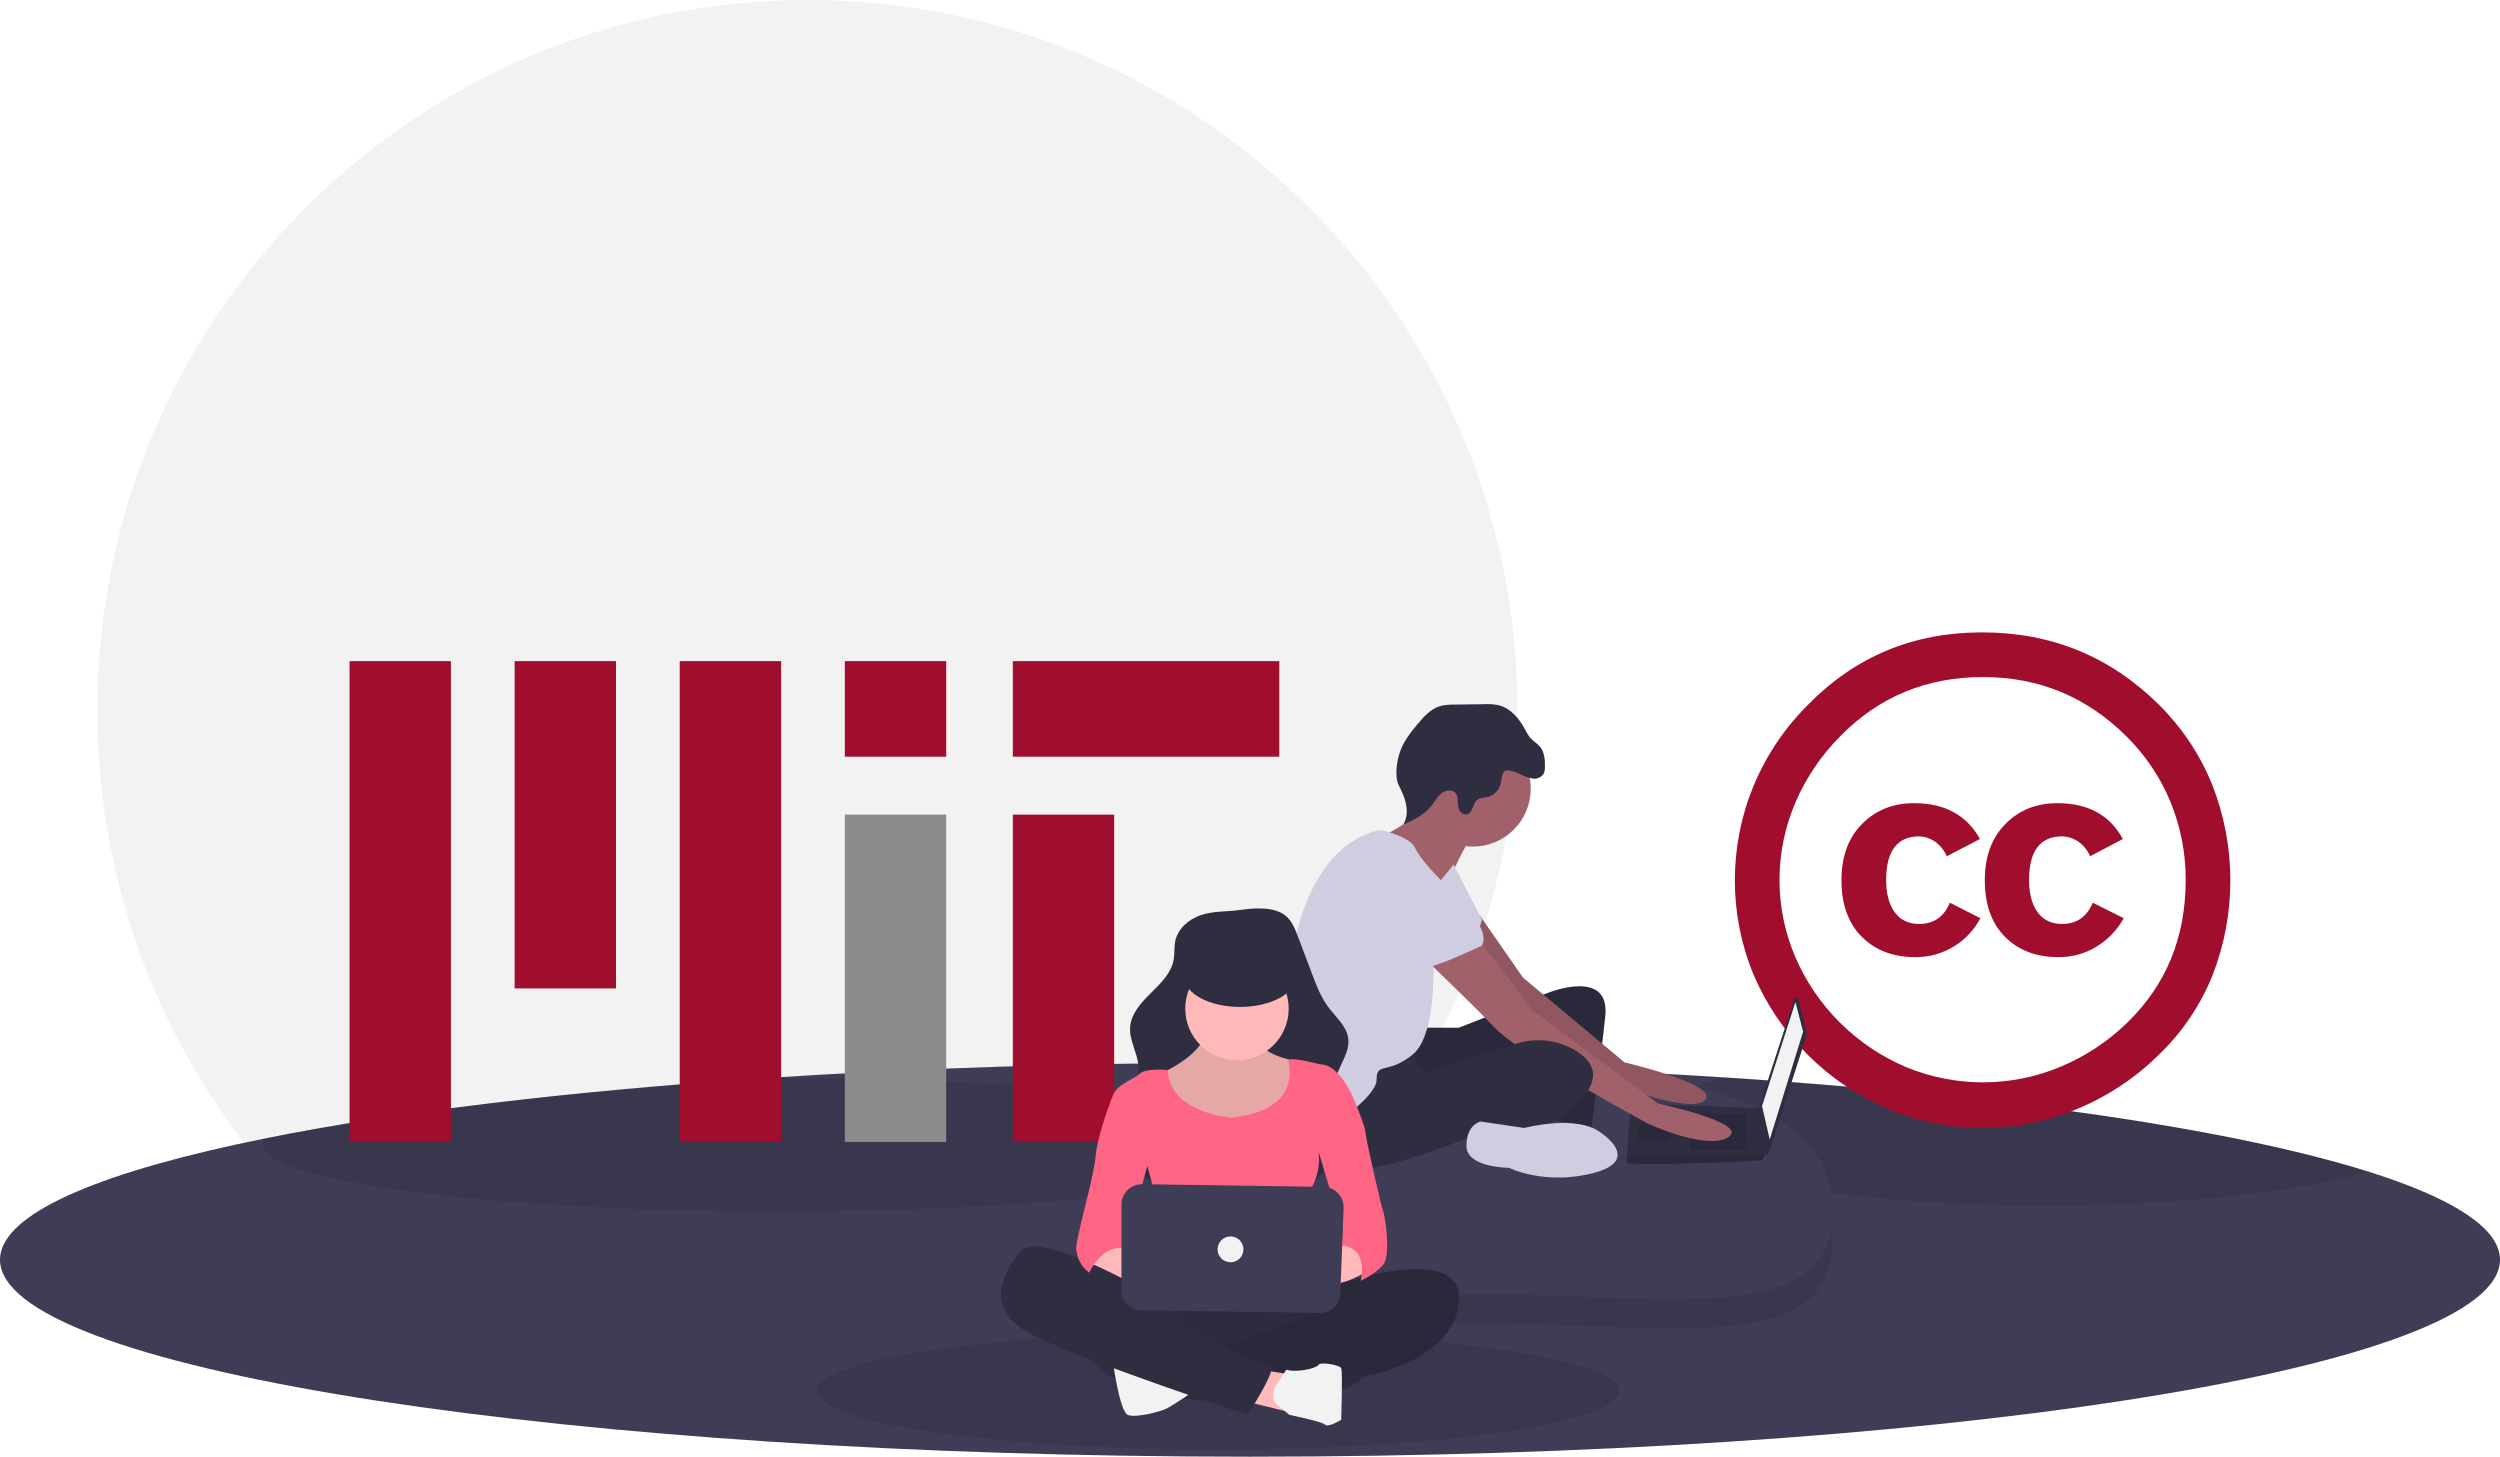
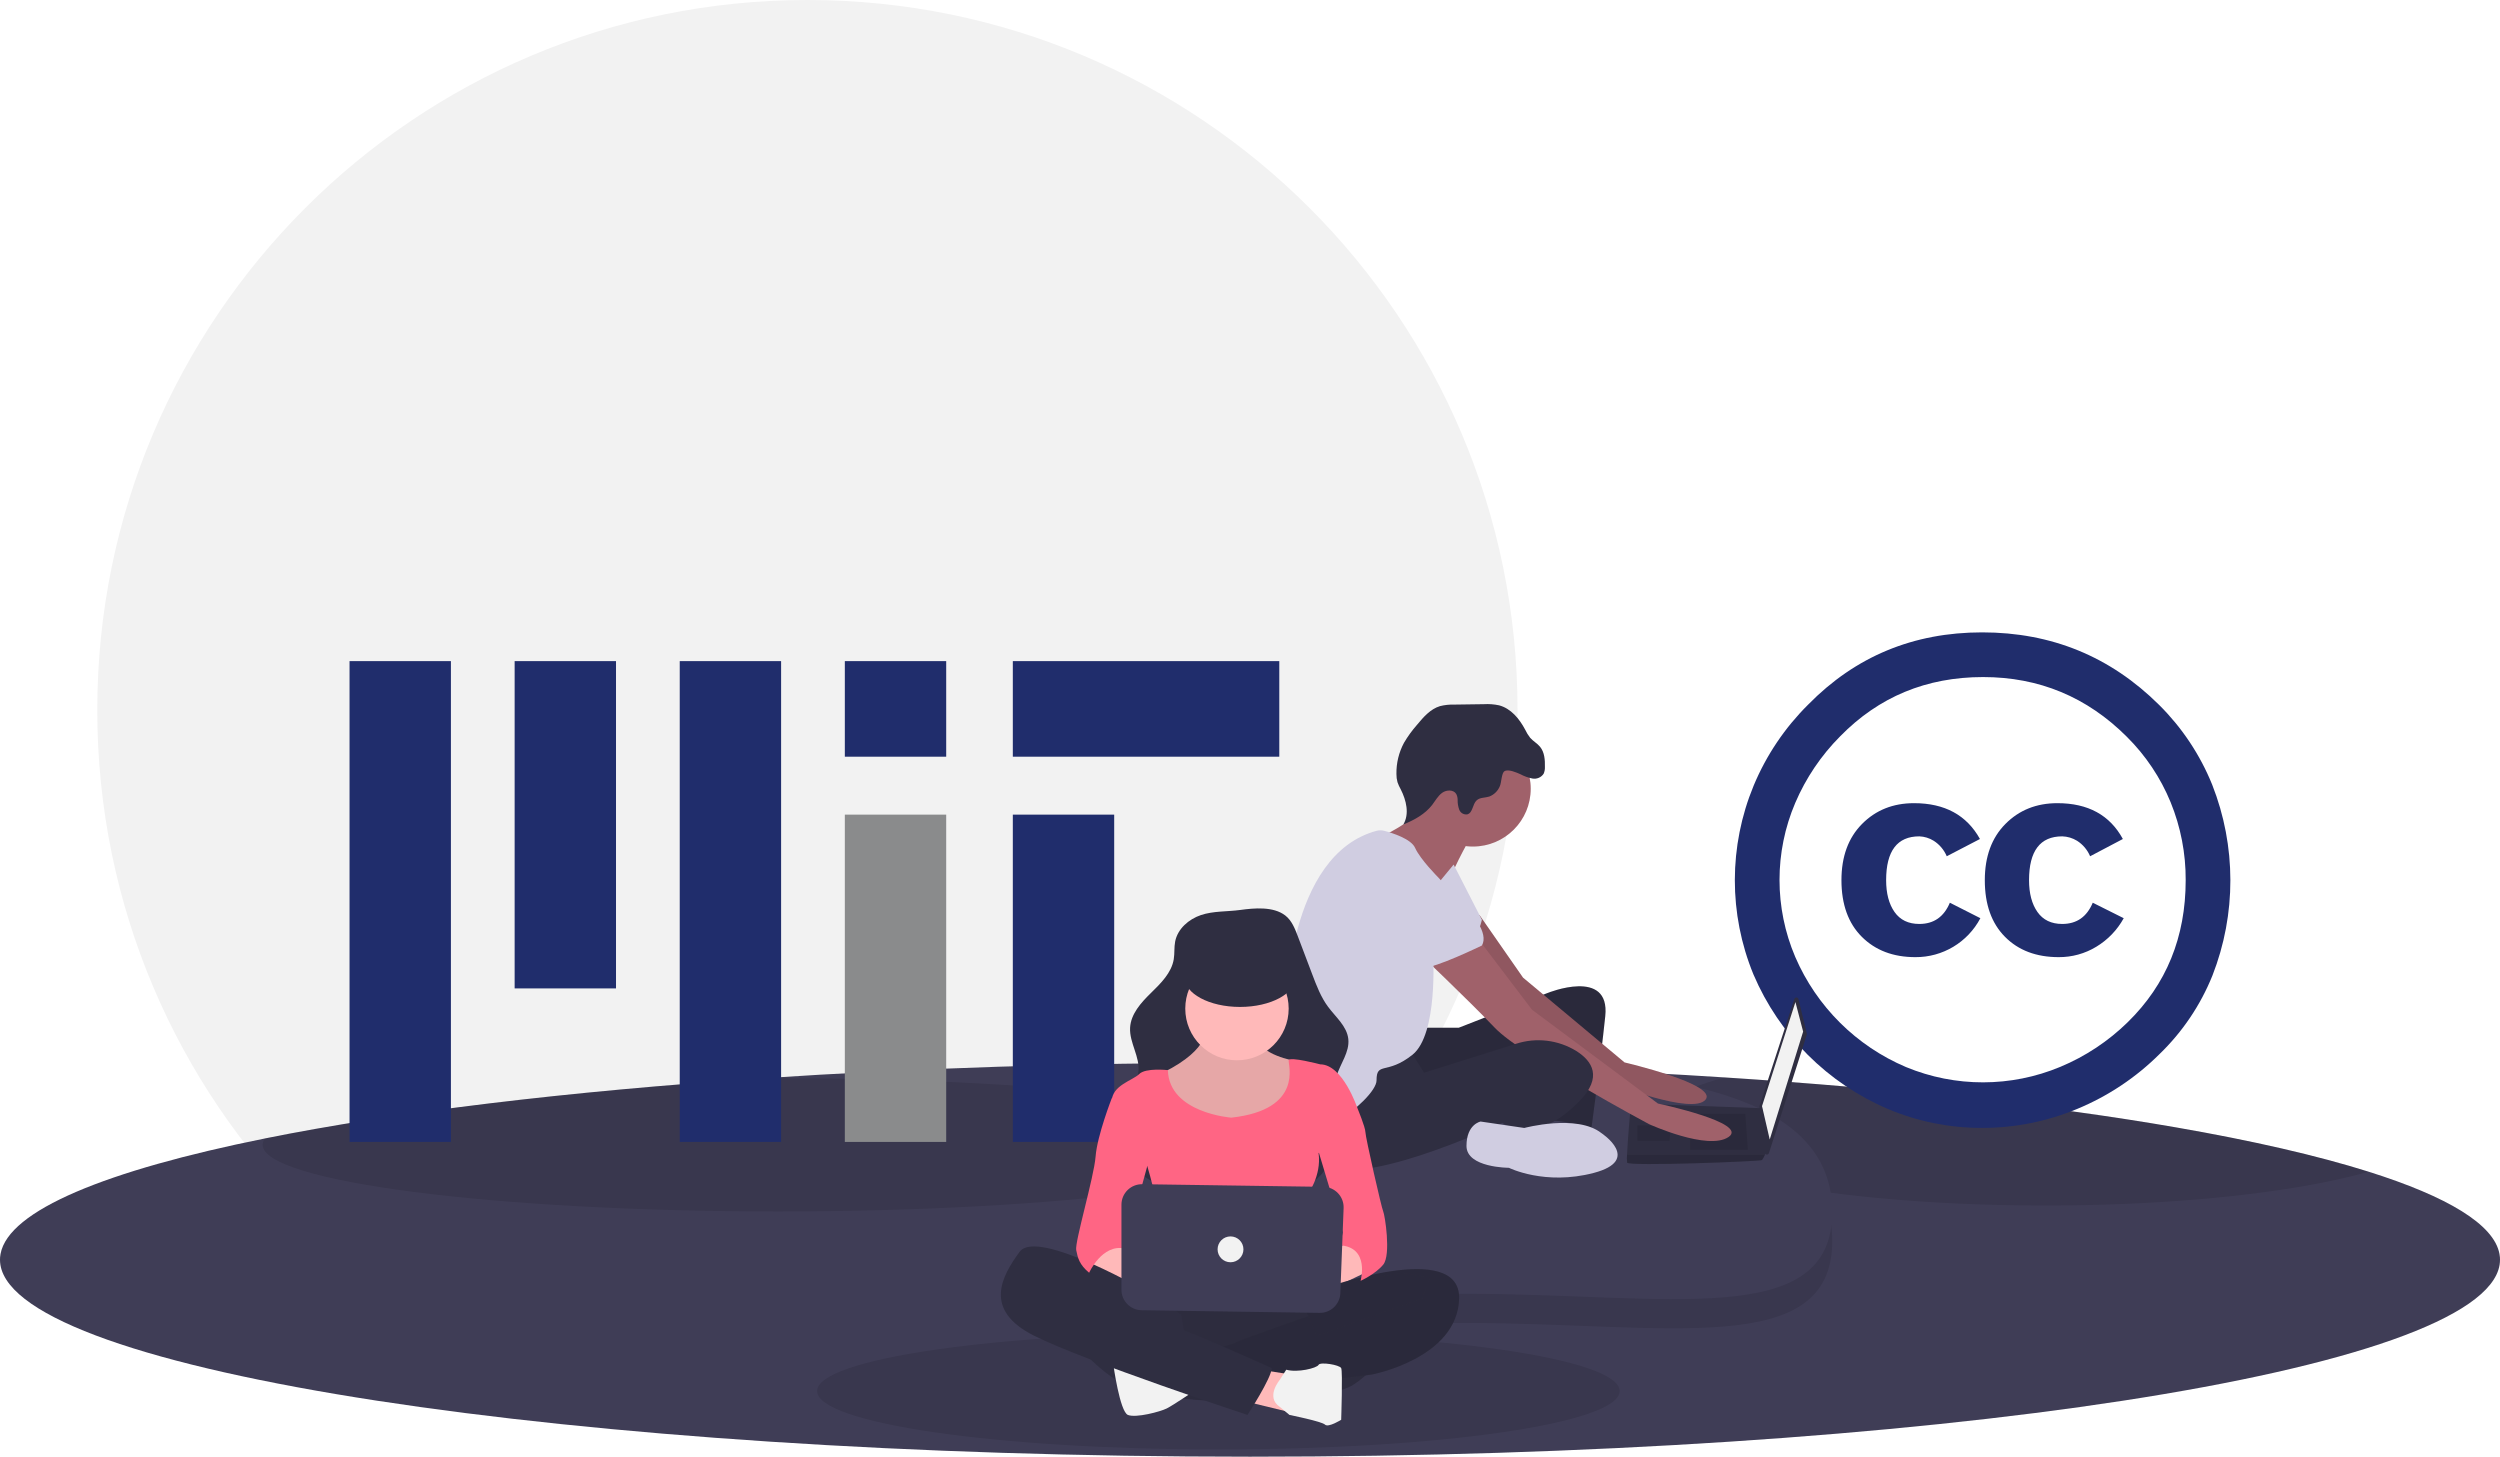
<svg xmlns="http://www.w3.org/2000/svg" id="a58ef234-55dd-4456-b368-278f056cc5c7" data-name="Layer 1" width="1028" height="598.997" viewBox="0 0 1028 598.997">
  <circle cx="332.005" cy="292.004" r="292.004" fill="#f2f2f2" />
  <path d="M1114,668.499a13.69,13.69,0,0,1-.17,2.12c-7.14,43.76-234.46,78.88-513.83,78.88s-506.69-35.12-513.83-78.88a13.675,13.675,0,0,1-.17-2.12c0-.2,0-.41.02-.61,0-.11.01-.21.01-.32a.489.489,0,0,0,.01-.12c.04-.45.1-.88.18-1.32,3.26-17.89,43.35-34.33,108.74-47.5,53.48-10.77,123.89-19.36,204.93-24.76,61.5-4.1,129.12-6.37,200.11-6.37,57.12,0,112.06,1.47,163.38,4.17h.02q16.11.855,31.74,1.87c71.33,4.62,134.63,11.69,185.63,20.54,31.37,5.45,58.1,11.58,79.19,18.22h.01c32.46,10.23,51.6,21.7,53.81,33.83.08.44.14.87.18,1.32a.487.487,0,0,0,.01.12c0,.11.01.21.01.32C1114,668.089,1114,668.299,1114,668.499Z" transform="translate(-86 -150.5013)" fill="#3f3d56" />
  <ellipse cx="501" cy="571.997" rx="165" ry="24" opacity="0.1" />
  <path d="M1059.96,632.299c-5.77,1.65-12.27,3.18-19.4,4.58-29.36,5.78-69.42,9.33-113.53,9.33-49.28,0-93.45-4.43-123.38-11.44-24.84-5.82-39.88-13.39-39.88-21.7,0-7.3,11.64-14.06,31.37-19.53,71.33,4.62,134.63,11.69,185.63,20.54C1012.14,619.529,1038.87,625.659,1059.96,632.299Z" transform="translate(-86 -150.5013)" opacity="0.1" />
  <path d="M618,621.249c0,15.13-94.92,27.4-212,27.4s-212-12.27-212-27.4a4.372,4.372,0,0,1,.96-2.62c53.48-10.77,123.89-19.36,204.93-24.76q3.045-.015,6.11-.01C523.08,593.859,618,606.119,618,621.249Z" transform="translate(-86 -150.5013)" opacity="0.1" />
-   <rect x="416.472" y="334.975" width="41.685" height="134.584" fill="#a10e2d" />
-   <rect x="279.506" y="271.851" width="41.685" height="197.708" fill="#a10e2d" />
-   <rect x="143.73" y="271.851" width="41.685" height="197.708" fill="#a10e2d" />
-   <rect x="211.618" y="271.851" width="41.685" height="134.584" fill="#a10e2d" />
-   <rect x="347.393" y="271.851" width="41.685" height="39.303" fill="#a10e2d" />
+   <rect x="416.472" y="334.975" width="41.685" height="134.584" fill="#202d6c" />
+   <rect x="279.506" y="271.851" width="41.685" height="197.708" fill="#202d6c" />
+   <rect x="143.73" y="271.851" width="41.685" height="197.708" fill="#202d6c" />
+   <rect x="211.618" y="271.851" width="41.685" height="134.584" fill="#202d6c" />
+   <rect x="347.393" y="271.851" width="41.685" height="39.303" fill="#202d6c" />
  <rect x="347.393" y="334.975" width="41.685" height="134.584" fill="#8a8b8c" />
-   <rect x="416.472" y="271.851" width="109.573" height="39.303" fill="#a10e2d" />
-   <path d="M901.062,410.53q42.748,0,72.774,29.839A97.983,97.983,0,0,1,995.668,473.208a107.346,107.346,0,0,1,.096,78.409,93.533,93.533,0,0,1-21.739,32.294,104.704,104.704,0,0,1-33.841,22.561,101.425,101.425,0,0,1-39.114,7.823,99.015,99.015,0,0,1-38.662-7.734A104.845,104.845,0,0,1,807.007,551.165a101.764,101.764,0,0,1,.089-77.594A102.307,102.307,0,0,1,829.565,440.185Q858.674,410.537,901.062,410.53Zm.369,18.377q-34.93,0-58.768,24.379A87.595,87.595,0,0,0,824.197,480.668a80.789,80.789,0,0,0,0,63.311,86.249,86.249,0,0,0,45.577,45.31,82.687,82.687,0,0,0,63.41-.089,87.995,87.995,0,0,0,27.741-18.374q23.831-23.287,23.828-58.405a83.659,83.659,0,0,0-6.186-32.02,81.465,81.465,0,0,0-18.002-26.929Q935.989,428.909,901.431,428.908Zm-1.277,66.591-13.649,7.097a14.006,14.006,0,0,0-5.365-6.368,12.087,12.087,0,0,0-5.916-1.818q-13.64,0-13.646,18.011,0,8.186,3.454,13.095,3.458,4.914,10.192,4.916,8.916,0,12.557-8.733l12.551,6.368a29.99,29.99,0,0,1-26.745,16.012q-13.644,0-22.016-8.37-8.367-8.367-8.367-23.284,0-14.557,8.46-23.105,8.458-8.549,21.38-8.552Q891.97,480.757,900.155,495.498Zm58.765,0-13.465,7.097a13.992,13.992,0,0,0-5.368-6.368,12.373,12.373,0,0,0-6.094-1.818q-13.644,0-13.649,18.011,0,8.186,3.458,13.095,3.453,4.914,10.192,4.916,8.907,0,12.548-8.733l12.735,6.368a31.277,31.277,0,0,1-11.274,11.736,29.398,29.398,0,0,1-15.464,4.276q-13.831,0-22.099-8.37-8.291-8.367-8.284-23.284,0-14.557,8.463-23.105,8.453-8.549,21.373-8.552Q950.912,480.757,958.919,495.498Z" transform="translate(-86 -150.5013)" fill="#a10e2d" />
+   <rect x="416.472" y="271.851" width="109.573" height="39.303" fill="#202d6c" />
+   <path d="M901.062,410.53q42.748,0,72.774,29.839A97.983,97.983,0,0,1,995.668,473.208a107.346,107.346,0,0,1,.096,78.409,93.533,93.533,0,0,1-21.739,32.294,104.704,104.704,0,0,1-33.841,22.561,101.425,101.425,0,0,1-39.114,7.823,99.015,99.015,0,0,1-38.662-7.734A104.845,104.845,0,0,1,807.007,551.165a101.764,101.764,0,0,1,.089-77.594A102.307,102.307,0,0,1,829.565,440.185Q858.674,410.537,901.062,410.53Zm.369,18.377q-34.93,0-58.768,24.379A87.595,87.595,0,0,0,824.197,480.668a80.789,80.789,0,0,0,0,63.311,86.249,86.249,0,0,0,45.577,45.31,82.687,82.687,0,0,0,63.41-.089,87.995,87.995,0,0,0,27.741-18.374q23.831-23.287,23.828-58.405a83.659,83.659,0,0,0-6.186-32.02,81.465,81.465,0,0,0-18.002-26.929Q935.989,428.909,901.431,428.908Zm-1.277,66.591-13.649,7.097a14.006,14.006,0,0,0-5.365-6.368,12.087,12.087,0,0,0-5.916-1.818q-13.64,0-13.646,18.011,0,8.186,3.454,13.095,3.458,4.914,10.192,4.916,8.916,0,12.557-8.733l12.551,6.368a29.99,29.99,0,0,1-26.745,16.012q-13.644,0-22.016-8.37-8.367-8.367-8.367-23.284,0-14.557,8.46-23.105,8.458-8.549,21.38-8.552Q891.97,480.757,900.155,495.498Zm58.765,0-13.465,7.097a13.992,13.992,0,0,0-5.368-6.368,12.373,12.373,0,0,0-6.094-1.818q-13.644,0-13.649,18.011,0,8.186,3.458,13.095,3.453,4.914,10.192,4.916,8.907,0,12.548-8.733l12.735,6.368a31.277,31.277,0,0,1-11.274,11.736,29.398,29.398,0,0,1-15.464,4.276q-13.831,0-22.099-8.37-8.291-8.367-8.284-23.284,0-14.557,8.463-23.105,8.453-8.549,21.373-8.552Q950.912,480.757,958.919,495.498Z" transform="translate(-86 -150.5013)" fill="#202d6c" />
  <path d="M839.417,660.837c0,48.737-67.934,33.663-151.113,33.663s-150.104,15.075-150.104-33.663,67.925-59.337,151.104-59.337S839.417,612.099,839.417,660.837Z" transform="translate(-86 -150.5013)" opacity="0.1" />
  <path d="M839.417,648.837c0,48.737-67.934,33.663-151.113,33.663s-150.104,15.075-150.104-33.663,67.925-59.337,151.104-59.337S839.417,600.099,839.417,648.837Z" transform="translate(-86 -150.5013)" fill="#3f3d56" />
  <path d="M825.542,561.343l3.434,14.164a.885.885,0,0,1-.017.478l-15.575,48.673a.885.885,0,0,1-1.722-.17l-2.155-18.961a.885.885,0,0,1,.038-.374l14.297-43.876A.885.885,0,0,1,825.542,561.343Z" transform="translate(-86 -150.5013)" fill="#2f2e41" />
  <polygon points="738.278 412.038 741.449 424.19 727.711 468.572 724.541 454.835 738.278 412.038" fill="#f2f2f2" />
  <path d="M755.064,628.584c.528,1.585,54.949-.528,55.477-1.057a11.469,11.469,0,0,0,1.162-2.113c.497-1.057.951-2.113.951-2.113l-2.113-17.108L756.649,604.279s-1.347,14.498-1.622,21.134A15.853,15.853,0,0,0,755.064,628.584Z" transform="translate(-86 -150.5013)" fill="#2f2e41" />
  <polygon points="717.673 458.005 718.729 472.799 694.953 472.799 694.953 458.005 717.673 458.005" opacity="0.1" />
  <polygon points="687.028 462.76 687.17 462.732 686.5 469.1 673.291 469.1 673.291 462.76 687.028 462.76" opacity="0.1" />
  <path d="M755.064,628.584c.528,1.585,54.949-.528,55.477-1.057a11.469,11.469,0,0,0,1.162-2.113H755.027A15.853,15.853,0,0,0,755.064,628.584Z" transform="translate(-86 -150.5013)" opacity="0.1" />
  <path d="M671.055,573.106h14.794l36.457-14.266s25.889-10.567,23.776,9.51S740.27,615.375,740.27,615.375s-11.624-5.284-17.964-3.698-2.113-32.23-2.113-32.23-51.779,24.833-56.534,21.663-5.812-25.361-5.812-25.361Z" transform="translate(-86 -150.5013)" fill="#2f2e41" />
  <path d="M671.055,573.106h14.794l36.457-14.266s25.889-10.567,23.776,9.51S740.27,615.375,740.27,615.375s-11.624-5.284-17.964-3.698-2.113-32.23-2.113-32.23-51.779,24.833-56.534,21.663-5.812-25.361-5.812-25.361Z" transform="translate(-86 -150.5013)" opacity="0.1" />
  <path d="M694.363,526.777l17.904,25.723,41.74,34.871s38.57,8.982,33.286,15.322-37.513-6.34-37.513-6.34S701.7,561.483,700.115,558.841s-19.021-27.474-19.021-27.474Z" transform="translate(-86 -150.5013)" fill="#a0616a" />
  <path d="M694.363,526.777l17.904,25.723,41.74,34.871s38.57,8.982,33.286,15.322-37.513-6.34-37.513-6.34S701.7,561.483,700.115,558.841s-19.021-27.474-19.021-27.474Z" transform="translate(-86 -150.5013)" opacity="0.1" />
  <circle cx="605.661" cy="324.331" r="23.776" fill="#a0616a" />
  <path d="M690.076,495.967s-7.925,13.737-9.51,21.134-23.776-14.794-23.776-14.794l-2.906-7.661s20.87-9.775,19.285-17.7S690.076,495.967,690.076,495.967Z" transform="translate(-86 -150.5013)" fill="#a0616a" />
  <path d="M683.736,506.005l11.624,22.719s-2.642,11.095-6.869,12.152-22.191-13.737-22.191-13.737Z" transform="translate(-86 -150.5013)" fill="#d0cde1" />
  <path d="M694.303,537.178l21.663,28.531,51.779,38.57s37.513,7.925,29.06,13.737-32.758-5.284-32.758-5.284-52.307-28.003-63.403-39.627-31.701-31.173-31.701-31.173Z" transform="translate(-86 -150.5013)" fill="#a0616a" />
  <path d="M665.244,581.56l6.34,10.039,37.839-11.905a29.751,29.751,0,0,1,24.771,2.989c6.604,4.161,10.831,10.765,1.321,20.54-19.021,19.549-31.701,8.982-31.701,8.982s-63.931,30.116-74.498,15.322-11.095-22.191-11.095-22.191S658.903,579.975,665.244,581.56Z" transform="translate(-86 -150.5013)" fill="#2f2e41" />
  <path d="M744.497,616.432s16.907,11.095-3.17,16.379-34.871-2.113-34.871-2.113-17.436,0-17.436-8.982,5.812-10.039,5.812-10.039l17.964,2.642S734.458,608.506,744.497,616.432Z" transform="translate(-86 -150.5013)" fill="#d0cde1" />
  <path d="M711.166,468.851a17.728,17.728,0,0,0,4.982,1.785,4.548,4.548,0,0,0,4.595-1.969,6.181,6.181,0,0,0,.522-2.795c.064-2.901-.146-6.038-1.985-8.283-1.17-1.429-2.878-2.33-4.089-3.724a17.598,17.598,0,0,1-2.067-3.378c-2.356-4.424-5.843-8.676-10.69-9.951a23.183,23.183,0,0,0-6.24-.477l-12.206.172a21.251,21.251,0,0,0-5.872.632c-3.929,1.188-6.789,4.492-9.409,7.651a47.851,47.851,0,0,0-5.396,7.448,26.133,26.133,0,0,0-3.098,12.804,11.98,11.98,0,0,0,.439,3.388,18.801,18.801,0,0,0,1.332,2.925c2.289,4.496,3.648,10.112,1.07,14.449,4.478-1.829,8.909-4.228,11.863-8.058,1.321-1.714,2.358-3.72,4.119-4.977s4.631-1.367,5.761.479a5.163,5.163,0,0,1,.583,2.418,11.084,11.084,0,0,0,.668,4.081,3.058,3.058,0,0,0,3.322,1.896c2.3-.648,2.08-4.179,3.852-5.782,1.346-1.218,3.422-.985,5.15-1.538a7.643,7.643,0,0,0,4.387-4.321c.655-1.468.645-5.31,1.884-6.105C706.194,466.625,709.726,468.21,711.166,468.851Z" transform="translate(-86 -150.5013)" fill="#2f2e41" />
  <path d="M651.996,492.139a6.271,6.271,0,0,1,3.264.008c3.392.911,10.995,3.321,12.625,6.989,2.113,4.755,9.51,12.152,9.51,12.152s10.039,10.039,7.925,16.907-10.039,14.794-10.039,14.794,2.113,32.758-8.454,41.212-14.794,2.642-14.794,10.567-32.758,32.758-39.098,17.436c0,0,3.17-28.531,2.113-38.57C614.008,563.741,615.533,502.011,651.996,492.139Z" transform="translate(-86 -150.5013)" fill="#d0cde1" />
  <path d="M668.942,505.477s32.23,23.776,26.418,33.815c0,0-19.549,9.51-23.776,8.982s-20.606-19.021-24.833-20.606S640.411,497.552,668.942,505.477Z" transform="translate(-86 -150.5013)" fill="#d0cde1" />
  <path d="M579.811,526.783c-5.013,1.693-9.554,5.652-10.58,10.843-.476,2.406-.184,4.907-.585,7.327-.929,5.612-5.334,9.897-9.396,13.878s-8.258,8.606-8.555,14.286c-.325,6.22,4.186,12.047,3.406,18.226-.907,7.179-8.489,11.831-10.364,18.82-1.252,4.667.282,9.694,2.805,13.815,4.809,7.852,13.028,13.183,21.781,16.041s18.075,3.459,27.282,3.556c11.211.117,23.383-.845,31.806-8.244a25.48,25.48,0,0,0,8.459-16.588c.8-8.571-2.777-17.426-.31-25.673,1.553-5.19,5.447-9.93,4.866-15.316-.568-5.266-5.168-8.999-8.323-13.253-2.946-3.972-4.734-8.663-6.486-13.288l-5.995-15.824c-1.178-3.111-2.473-6.382-5.099-8.424-4.917-3.822-12.822-3.071-18.572-2.283C590.619,525.412,584.94,525.051,579.811,526.783Z" transform="translate(-86 -150.5013)" fill="#2f2e41" />
  <path d="M581.688,572.877s2.657,8.637-17.274,18.602,1.993,20.595,1.993,20.595l23.253,5.315s23.917-3.322,26.575-7.308,7.308-17.274,5.979-19.267a31.061,31.061,0,0,0-3.322-3.986s-15.945-2.657-15.281-9.966S581.688,572.877,581.688,572.877Z" transform="translate(-86 -150.5013)" fill="#ffb9b9" />
  <path d="M581.688,572.877s2.657,8.637-17.274,18.602,1.993,20.595,1.993,20.595l23.253,5.315s23.917-3.322,26.575-7.308,7.308-17.274,5.979-19.267a31.061,31.061,0,0,0-3.322-3.986s-15.945-2.657-15.281-9.966S581.688,572.877,581.688,572.877Z" transform="translate(-86 -150.5013)" opacity="0.1" />
  <circle cx="508.643" cy="414.736" r="21.26" fill="#ffb9b9" />
  <path d="M592.318,610.082s-25.604-1.872-26.089-19.539c0,0-9.122-1.057-11.78,1.601s-11.294,4.651-11.294,11.294,14.616,26.575,14.616,26.575,7.972,26.575,4.651,31.225-3.986,16.609-3.986,16.609,33.218-2.657,38.533,0,26.575,2.657,27.904,0-1.329-35.876-1.329-35.876,5.979-7.972,4.651-17.274L644.139,606.096s-5.979-17.938-15.281-17.938c0,0-12.623-3.322-12.955-1.661S622.215,606.76,592.318,610.082Z" transform="translate(-86 -150.5013)" fill="#ff6584" />
  <path d="M532.525,668.547s5.979,9.301,21.26,11.294,17.938-3.322,16.609-4.651-17.274-7.308-17.274-7.308l-9.301-7.308Z" transform="translate(-86 -150.5013)" fill="#ffb9b9" />
  <path d="M641.481,660.574l-17.274,9.966s-22.589-1.329-13.952,5.315,24.582,3.986,24.582,3.986l15.281-7.308Z" transform="translate(-86 -150.5013)" fill="#ffb9b9" />
  <path d="M555.113,677.848s-15.945,39.198,3.322,45.177,72.416,4.651,84.375-3.322,15.281-18.602,13.287-21.924-15.281-12.623-24.582-13.287S555.113,677.848,555.113,677.848Z" transform="translate(-86 -150.5013)" fill="#2f2e41" />
  <path d="M555.113,677.848s-15.945,39.198,3.322,45.177,72.416,4.651,84.375-3.322,15.281-18.602,13.287-21.924-15.281-12.623-24.582-13.287S555.113,677.848,555.113,677.848Z" transform="translate(-86 -150.5013)" opacity="0.05" />
  <path d="M630.378,680.283s56.281-20.373,55.617,4.208-35.876,31.225-35.876,31.225l-10.63,1.329-58.465,1.993s1.993-10.63-2.657-11.959c0,0,15.281-3.986,15.945-4.651s38.533-13.952,41.191-14.616,10.63-5.979,16.609-5.315c0,0,6.644-5.315,13.952-3.986l-20.595,1.329Z" transform="translate(-86 -150.5013)" fill="#2f2e41" />
  <path d="M630.378,680.283s56.281-20.373,55.617,4.208-35.876,31.225-35.876,31.225l-10.63,1.329-58.465,1.993s1.993-10.63-2.657-11.959c0,0,15.281-3.986,15.945-4.651s38.533-13.952,41.191-14.616,10.63-5.979,16.609-5.315c0,0,6.644-5.315,13.952-3.986l-20.595,1.329Z" transform="translate(-86 -150.5013)" opacity="0.1" />
  <polygon points="534.434 533.081 541.53 549.271 584.714 533.99 588.036 525.354 576.741 523.36 554.035 527.347 544.187 530.004 534.434 533.081" fill="#2f2e41" />
  <polygon points="534.434 533.081 541.53 549.271 584.714 533.99 588.036 525.354 576.741 523.36 554.035 527.347 544.187 530.004 534.434 533.081" opacity="0.1" />
  <path d="M528.538,703.094s12.623,15.945,27.239,19.931,22.589-1.329,22.589-1.329L573.716,703.094l-1.993-11.959L563.086,685.156l-17.274-7.972-20.595-6.644s-8.637-1.329-8.637,0,7.972,21.26,7.972,21.26Z" transform="translate(-86 -150.5013)" fill="#2f2e41" />
  <path d="M543.819,711.731s2.657,19.267,5.979,20.595,13.287-1.329,15.945-2.657,11.691-7.459,11.691-7.459S545.812,710.402,543.819,711.731Z" transform="translate(-86 -150.5013)" fill="#f2f2f2" />
  <polygon points="518.277 563.223 530.9 565.216 529.571 580.496 511.964 576.22 518.277 563.223" fill="#ffb9b9" />
  <path d="M612.186,717.977s-5.916,7.042.063,11.028l3.986,3.322s13.287,2.657,14.616,3.986,6.644-1.993,6.644-1.993.664-19.931,0-21.26-8.637-2.657-9.301-1.329-8.637,3.322-13.287,1.993Z" transform="translate(-86 -150.5013)" fill="#f2f2f2" />
  <path d="M559.099,682.499s-46.506-27.239-53.814-17.274-15.281,23.917,5.979,34.547,87.697,32.554,87.697,32.554,9.966-15.281,9.966-19.267c0,0-35.212-15.945-41.191-17.274s-29.897-16.609-33.219-17.938-7.972-5.315-7.972-5.315Z" transform="translate(-86 -150.5013)" fill="#2f2e41" />
  <path d="M545.812,600.117l-2.657,1.993s-5.979,15.281-6.644,23.917-8.637,35.212-7.972,38.533,1.329,5.979,5.315,9.301c0,0,5.315-11.959,14.616-9.966l11.294-41.191Z" transform="translate(-86 -150.5013)" fill="#ff6584" />
  <path d="M638.824,600.117l5.315,5.979s3.322,7.972,3.322,9.966,6.644,31.225,7.308,32.554,3.322,17.938,0,21.924-9.301,6.644-9.301,6.644,3.986-13.952-8.637-14.616l1.329-5.315-11.959-39.862Z" transform="translate(-86 -150.5013)" fill="#ff6584" />
  <path d="M547.141,645.858v34.995a8.413,8.413,0,0,0,8.289,8.413l73.185,1.084a8.413,8.413,0,0,0,8.532-8.089l1.346-34.999a8.413,8.413,0,0,0-8.285-8.736l-74.531-1.08A8.413,8.413,0,0,0,547.141,645.858Z" transform="translate(-86 -150.5013)" fill="#3f3d56" />
  <ellipse cx="509.89" cy="401.732" rx="22.884" ry="12.322" fill="#2f2e41" />
  <circle cx="505.986" cy="513.727" r="5.315" fill="#f2f2f2" />
</svg>
